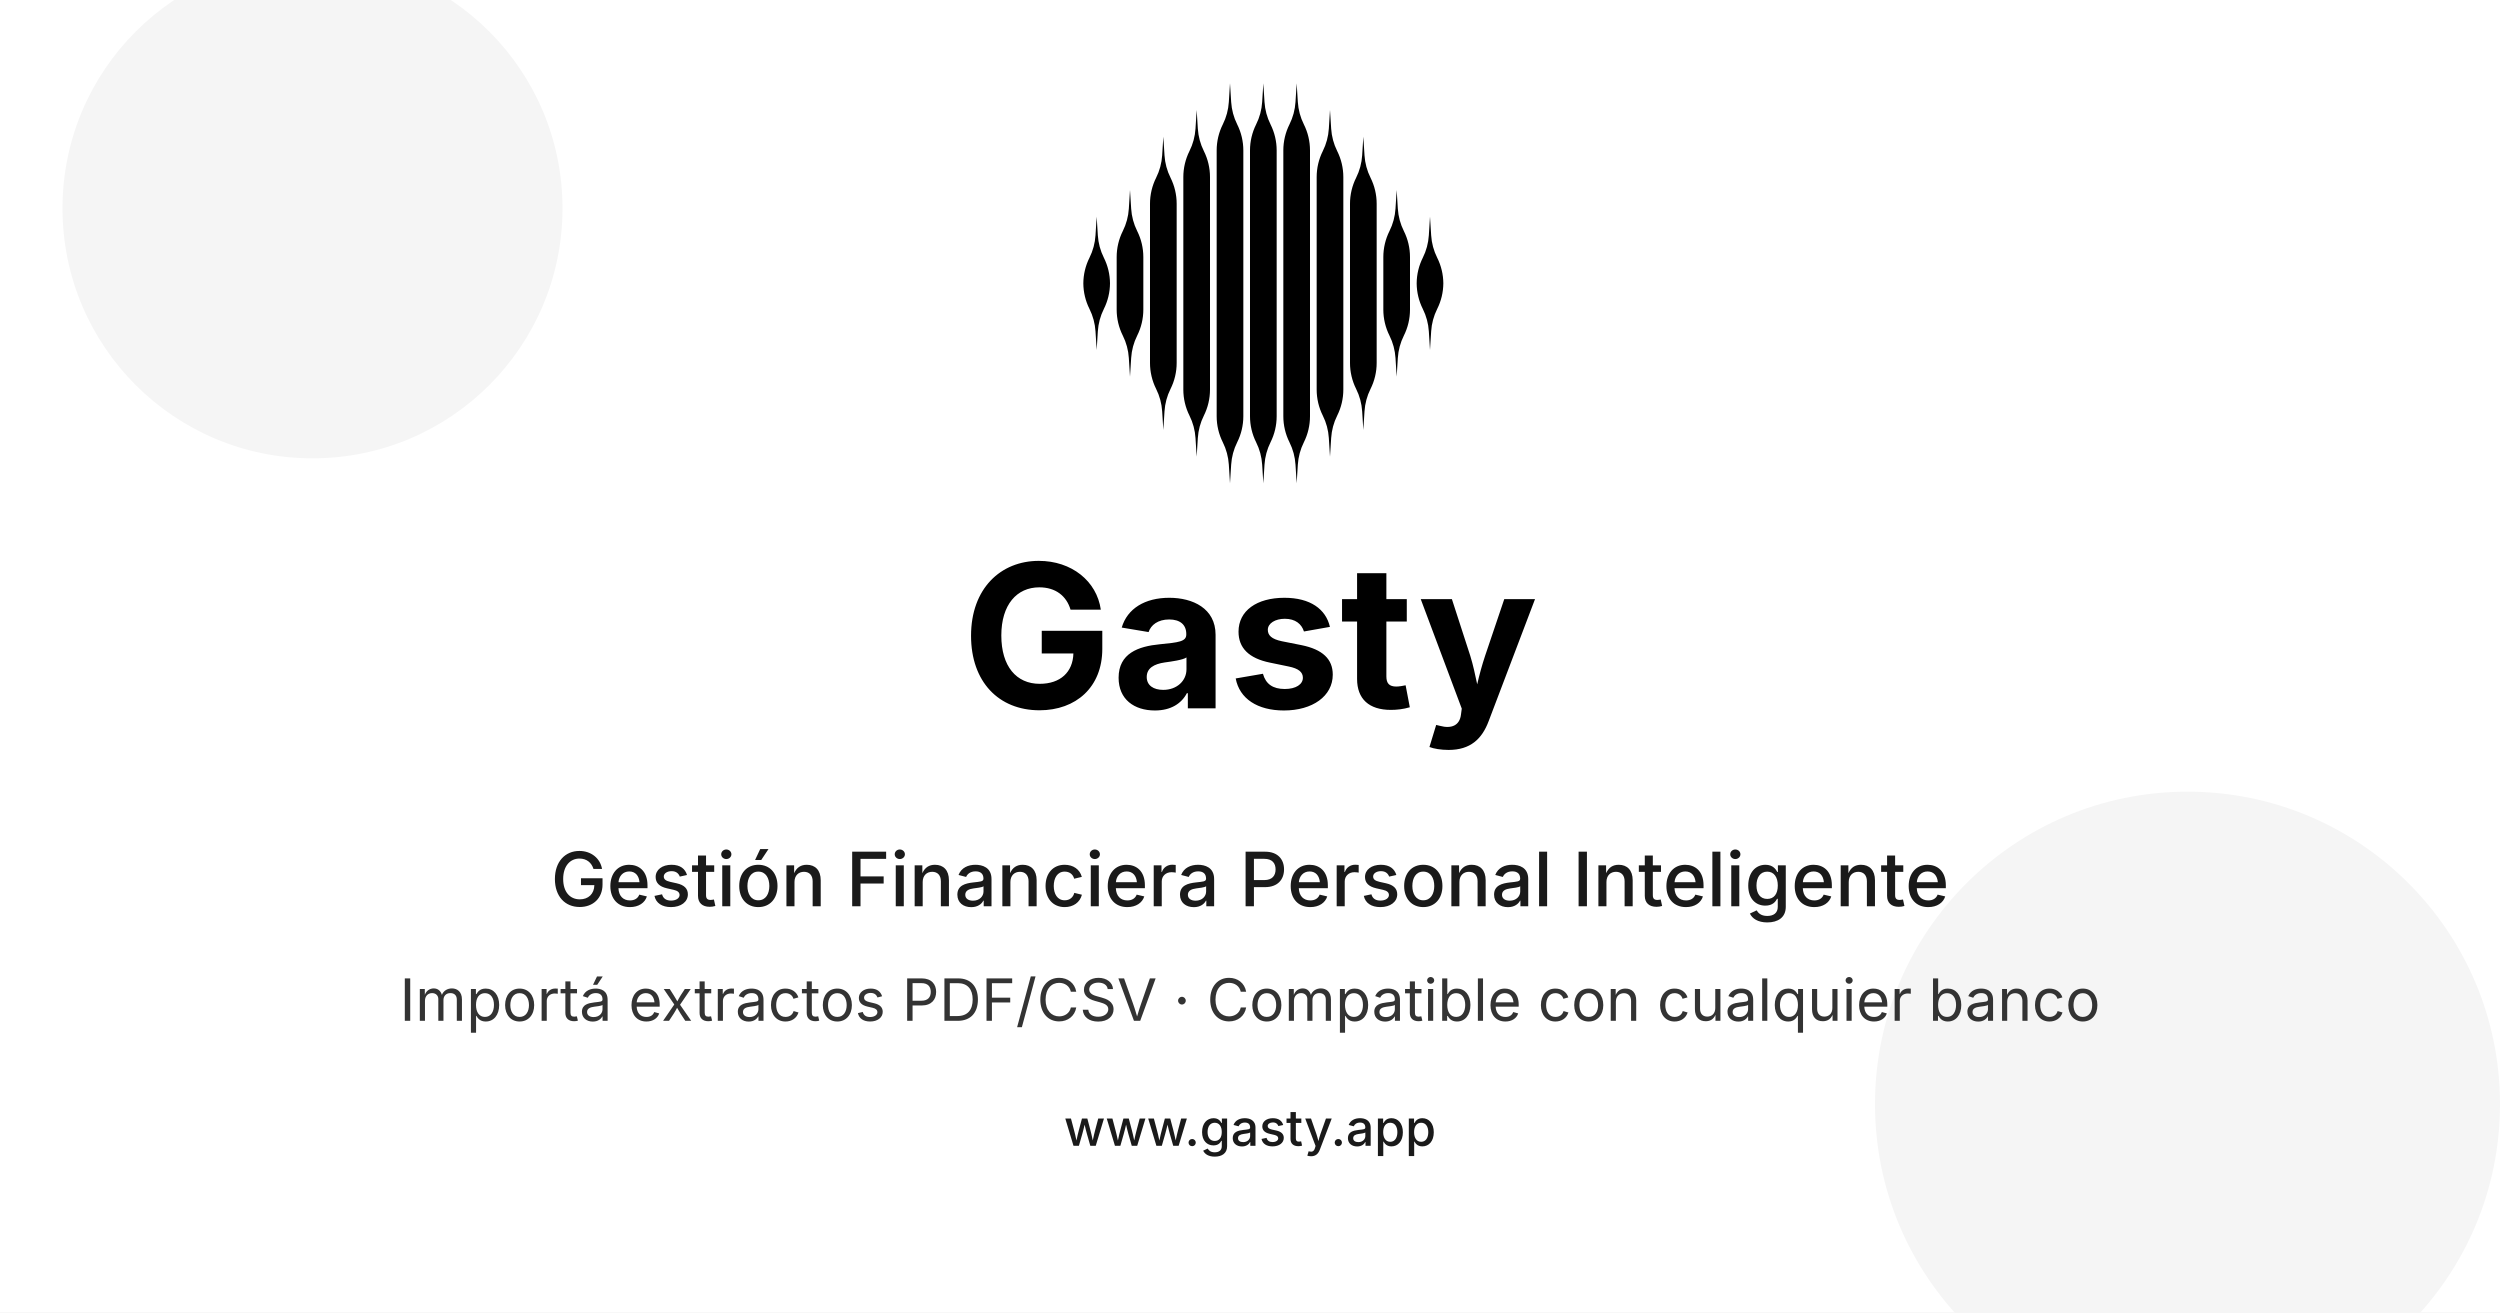
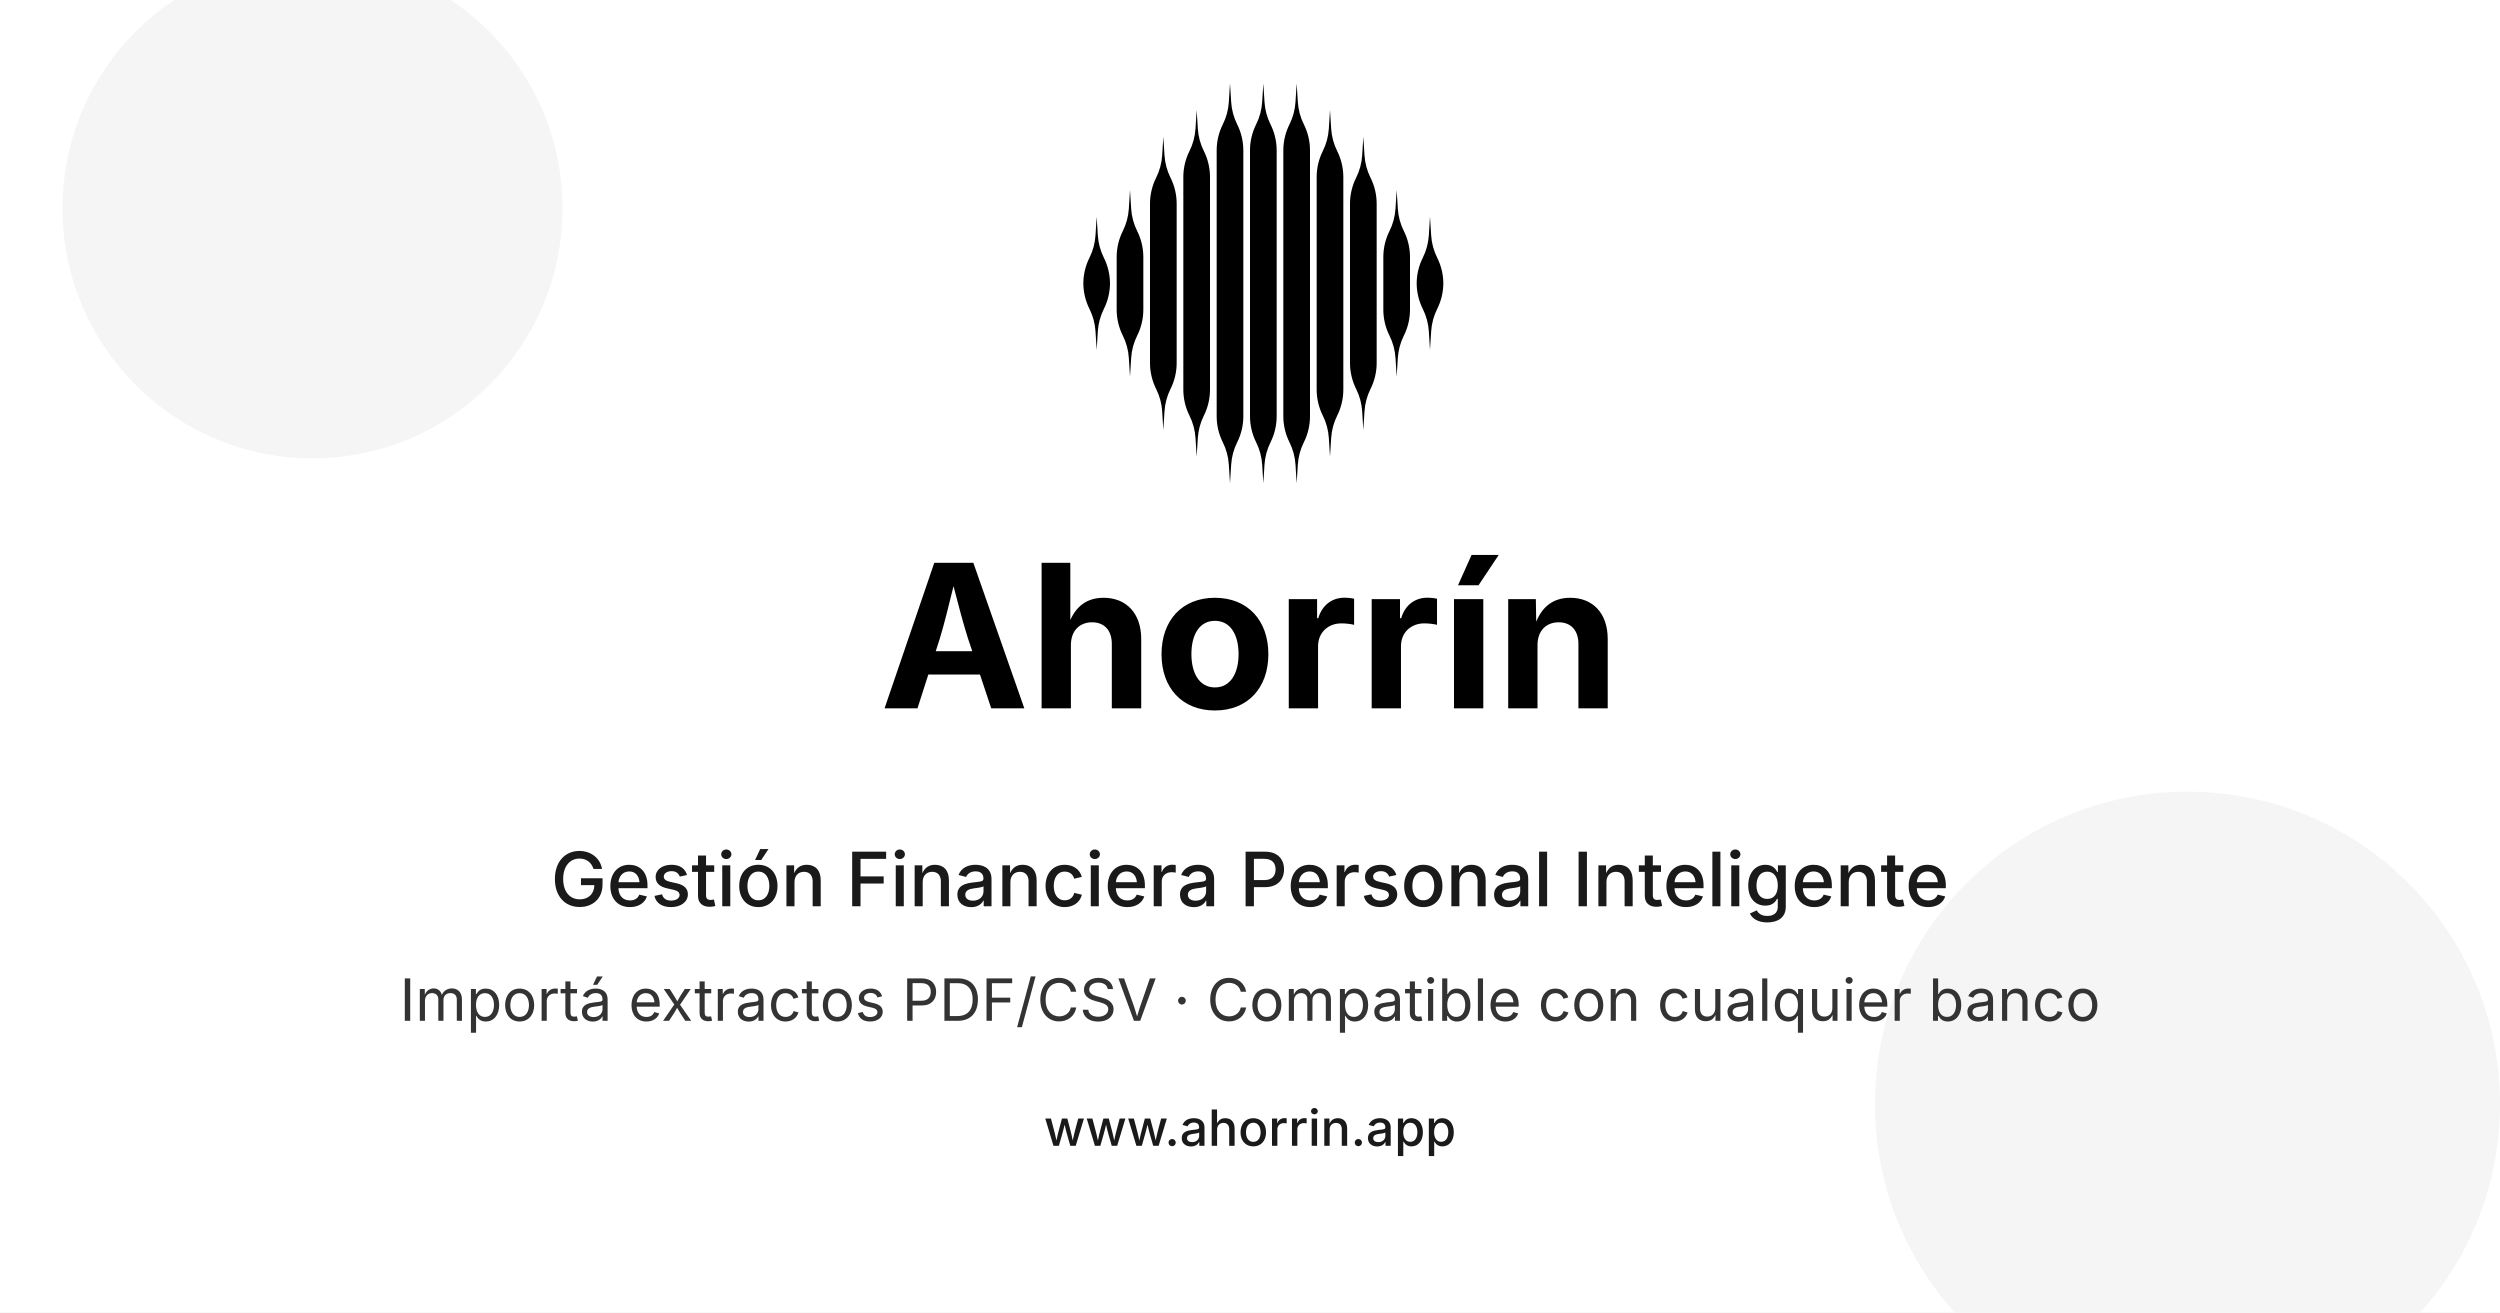
<svg xmlns="http://www.w3.org/2000/svg" width="1200" height="630" viewBox="0 0 1200 630" fill="none">
  <rect width="1200" height="630" fill="white" />
  <circle cx="150" cy="100" r="120" fill="#f5f5f5" />
  <circle cx="1050" cy="530" r="150" fill="#f5f5f5" />
  <g transform="translate(520, 40) scale(4)">
    <path fill-rule="evenodd" clip-rule="evenodd" d="M23.2 8.047C23.2 6.964 22.948 5.896 22.463 4.926C22.044 4.089 21.799 3.175 21.74 2.241L21.6 0L21.46 2.241C21.401 3.175 21.156 4.089 20.737 4.926C20.252 5.896 20 6.964 20 8.047V39.953C20 41.036 20.252 42.105 20.737 43.074C21.156 43.911 21.401 44.825 21.46 45.759L21.6 48L21.74 45.759C21.799 44.825 22.044 43.911 22.463 43.074C22.948 42.105 23.2 41.036 23.2 39.953V8.047ZM14.463 8.126C14.948 9.096 15.2 10.164 15.2 11.248V36.752C15.2 37.836 14.948 38.904 14.463 39.874C14.044 40.711 13.799 41.625 13.74 42.559L13.6 44.8L13.46 42.559C13.402 41.625 13.156 40.711 12.737 39.874C12.252 38.904 12 37.836 12 36.752V11.248C12 10.164 12.252 9.096 12.737 8.126C13.156 7.289 13.402 6.375 13.46 5.441L13.6 3.2L13.74 5.441C13.799 6.375 14.044 7.289 14.463 8.126ZM11.2 14.447C11.2 13.364 10.948 12.296 10.463 11.326C10.044 10.489 9.798 9.575 9.74 8.641L9.6 6.4L9.46 8.641C9.402 9.575 9.156 10.489 8.737 11.326C8.252 12.296 8 13.364 8 14.447V33.553C8 34.636 8.252 35.705 8.737 36.673C9.156 37.511 9.402 38.425 9.46 39.359L9.6 41.6L9.74 39.359C9.798 38.425 10.044 37.511 10.463 36.673C10.948 35.705 11.2 34.636 11.2 33.553V14.447ZM6.463 17.726C6.948 18.695 7.2 19.764 7.2 20.848V27.152C7.2 28.236 6.948 29.305 6.463 30.273C6.044 31.111 5.798 32.025 5.74 32.959L5.6 35.2L5.46 32.959C5.402 32.025 5.156 31.111 4.737 30.273C4.252 29.305 4 28.236 4 27.152V20.848C4 19.764 4.252 18.695 4.737 17.726C5.156 16.889 5.402 15.975 5.46 15.041L5.6 12.8L5.74 15.041C5.798 15.975 6.044 16.889 6.463 17.726ZM3.2 24L3.2 24.047V23.953L3.2 24ZM0 24.047L0 24C0.007 25.067 0.259 26.119 0.737 27.073C1.156 27.911 1.402 28.825 1.46 29.759L1.6 32L1.74 29.759C1.798 28.825 2.044 27.911 2.463 27.073C2.941 26.119 3.193 25.067 3.2 24C3.193 22.933 2.941 21.881 2.463 20.927C2.044 20.089 1.798 19.175 1.74 18.241L1.6 16L1.46 18.241C1.402 19.175 1.156 20.089 0.737 20.927C0.259 21.881 0.007 22.933 0 24L0 23.953V24.047ZM18.463 4.926C18.948 5.896 19.2 6.964 19.2 8.047V39.953C19.2 41.036 18.948 42.105 18.463 43.074C18.044 43.911 17.799 44.825 17.74 45.759L17.6 48L17.46 45.759C17.401 44.825 17.156 43.911 16.737 43.074C16.252 42.105 16 41.036 16 39.953V8.047C16 6.964 16.252 5.896 16.737 4.926C17.156 4.089 17.401 3.175 17.46 2.241L17.6 0L17.74 2.241C17.799 3.175 18.044 4.089 18.463 4.926ZM26.463 4.926C26.948 5.896 27.2 6.964 27.2 8.047V39.953C27.2 41.036 26.948 42.105 26.463 43.074C26.044 43.911 25.799 44.825 25.74 45.759L25.6 48L25.46 45.759C25.401 44.825 25.156 43.911 24.737 43.074C24.252 42.105 24 41.036 24 39.953V8.047C24 6.964 24.252 5.896 24.737 4.926C25.156 4.089 25.401 3.175 25.46 2.241L25.6 0L25.74 2.241C25.799 3.175 26.044 4.089 26.463 4.926ZM31.2 11.248C31.2 10.164 30.948 9.096 30.463 8.126C30.044 7.289 29.799 6.375 29.74 5.441L29.6 3.2L29.46 5.441C29.401 6.375 29.156 7.289 28.737 8.126C28.252 9.096 28 10.164 28 11.248V36.752C28 37.836 28.252 38.904 28.737 39.874C29.156 40.711 29.401 41.625 29.46 42.559L29.6 44.8L29.74 42.559C29.799 41.625 30.044 40.711 30.463 39.874C30.948 38.904 31.2 37.836 31.2 36.752V11.248ZM34.463 11.326C34.948 12.296 35.2 13.364 35.2 14.447V33.553C35.2 34.636 34.948 35.705 34.463 36.673C34.044 37.511 33.798 38.425 33.74 39.359L33.6 41.6L33.46 39.359C33.401 38.425 33.156 37.511 32.737 36.673C32.252 35.705 32 34.636 32 33.553V14.447C32 13.364 32.252 12.296 32.737 11.326C33.156 10.489 33.401 9.575 33.46 8.641L33.6 6.4L33.74 8.641C33.798 9.575 34.044 10.489 34.463 11.326ZM39.2 20.848C39.2 19.764 38.948 18.695 38.463 17.726C38.044 16.889 37.798 15.975 37.74 15.041L37.6 12.8L37.46 15.041C37.401 15.975 37.156 16.889 36.737 17.726C36.252 18.695 36 19.764 36 20.848V27.152C36 28.236 36.252 29.305 36.737 30.273C37.156 31.111 37.401 32.025 37.46 32.959L37.6 35.2L37.74 32.959C37.798 32.025 38.044 31.111 38.463 30.273C38.948 29.305 39.2 28.236 39.2 27.152V20.848ZM43.2 24C43.2 24.016 43.2 24.032 43.2 24.047V23.953C43.2 23.968 43.2 23.984 43.2 24ZM40 24C40.007 25.067 40.259 26.119 40.737 27.073C41.156 27.911 41.401 28.825 41.46 29.759L41.6 32L41.74 29.759C41.798 28.825 42.044 27.911 42.463 27.073C42.941 26.119 43.193 25.067 43.2 24C43.193 22.933 42.941 21.881 42.463 20.927C42.044 20.089 41.798 19.175 41.74 18.241L41.6 16L41.46 18.241C41.401 19.175 41.156 20.089 40.737 20.927C40.259 21.881 40.007 22.933 40 24ZM40 24C40 23.984 40 23.968 40 23.953V24.047C40 24.032 40 24.016 40 24Z" fill="#000000" />
  </g>
-   <text x="600" y="340" text-anchor="middle" font-family="system-ui, -apple-system, sans-serif" font-size="96" font-weight="700" fill="#000000">Gasty</text>
+   <text x="600" y="340" text-anchor="middle" font-family="system-ui, -apple-system, sans-serif" font-size="96" font-weight="700" fill="#000000">Ahorrín</text>
  <text x="600" y="435" text-anchor="middle" font-family="system-ui, -apple-system, sans-serif" font-size="36" font-weight="500" fill="#1a1a1a">Gestión Financiera Personal Inteligente</text>
  <text x="600" y="490" text-anchor="middle" font-family="system-ui, -apple-system, sans-serif" font-size="28" font-weight="400" fill="#333333">Importá extractos PDF/CSV · Compatible con cualquier banco</text>
-   <text x="600" y="550" text-anchor="middle" font-family="system-ui, -apple-system, sans-serif" font-size="24" font-weight="500" fill="#1a1a1a">www.gasty.app</text>
+   <text x="600" y="550" text-anchor="middle" font-family="system-ui, -apple-system, sans-serif" font-size="24" font-weight="500" fill="#1a1a1a">www.ahorrin.app</text>
</svg>
